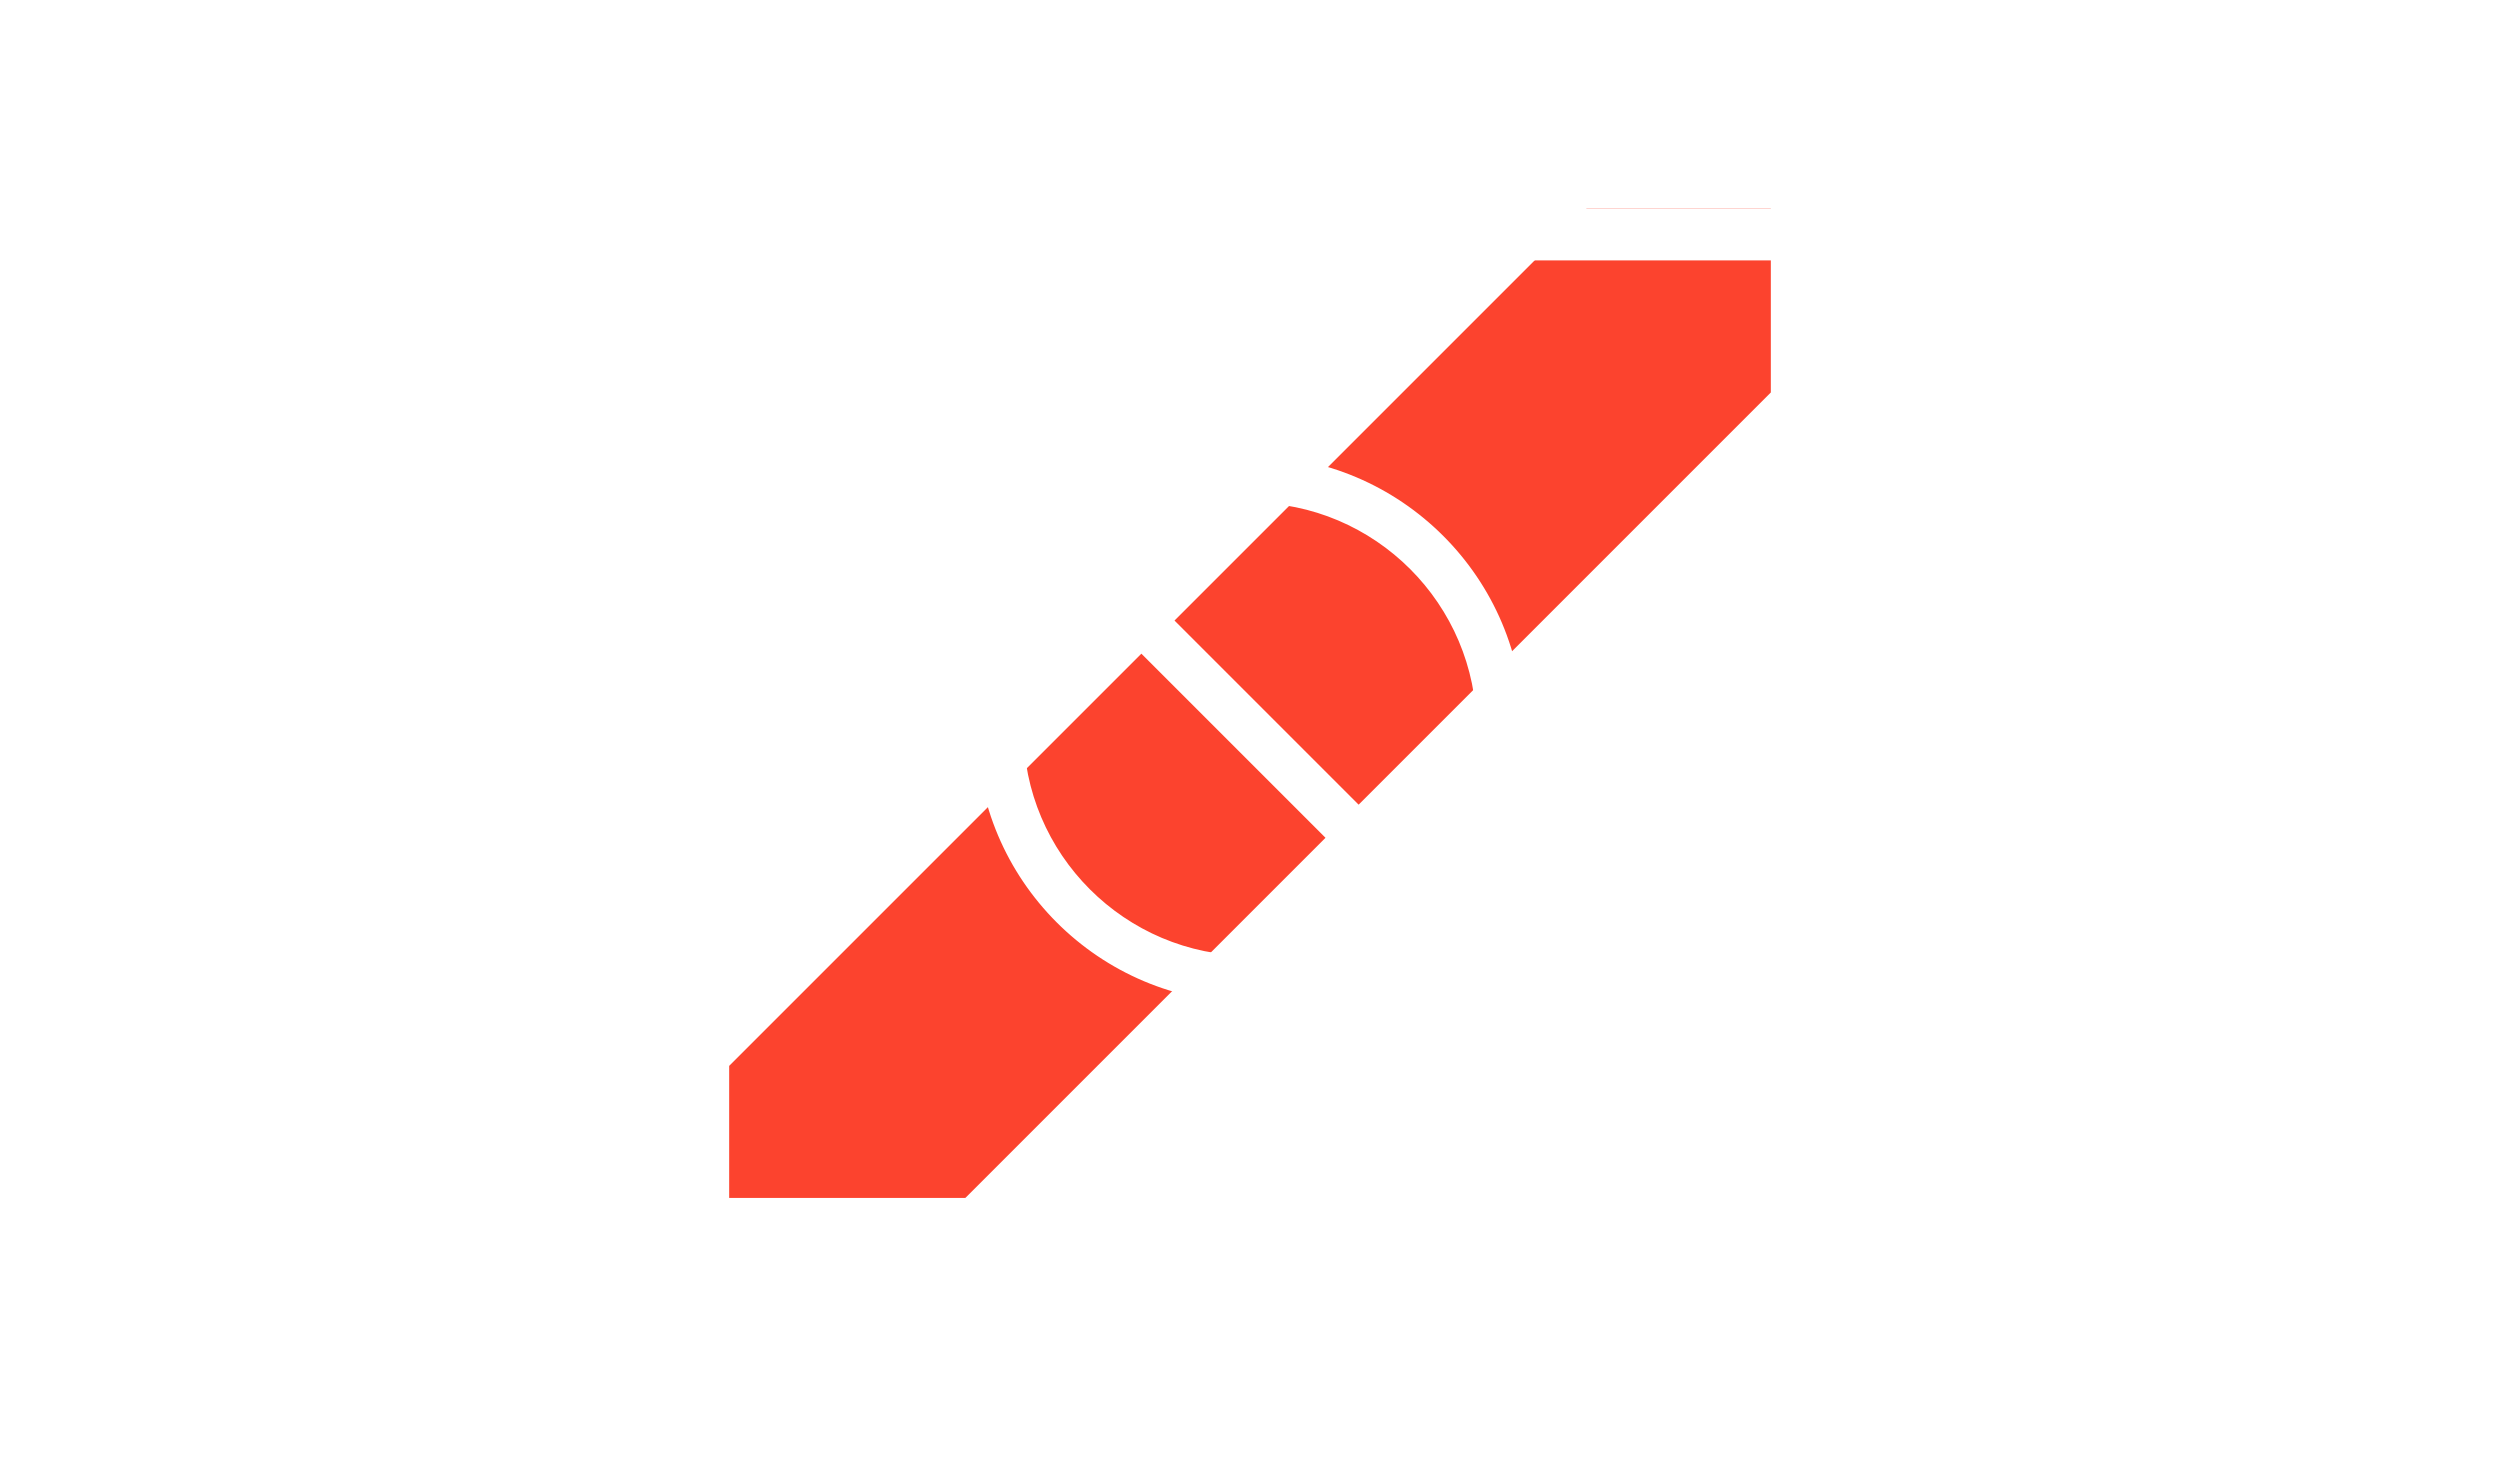
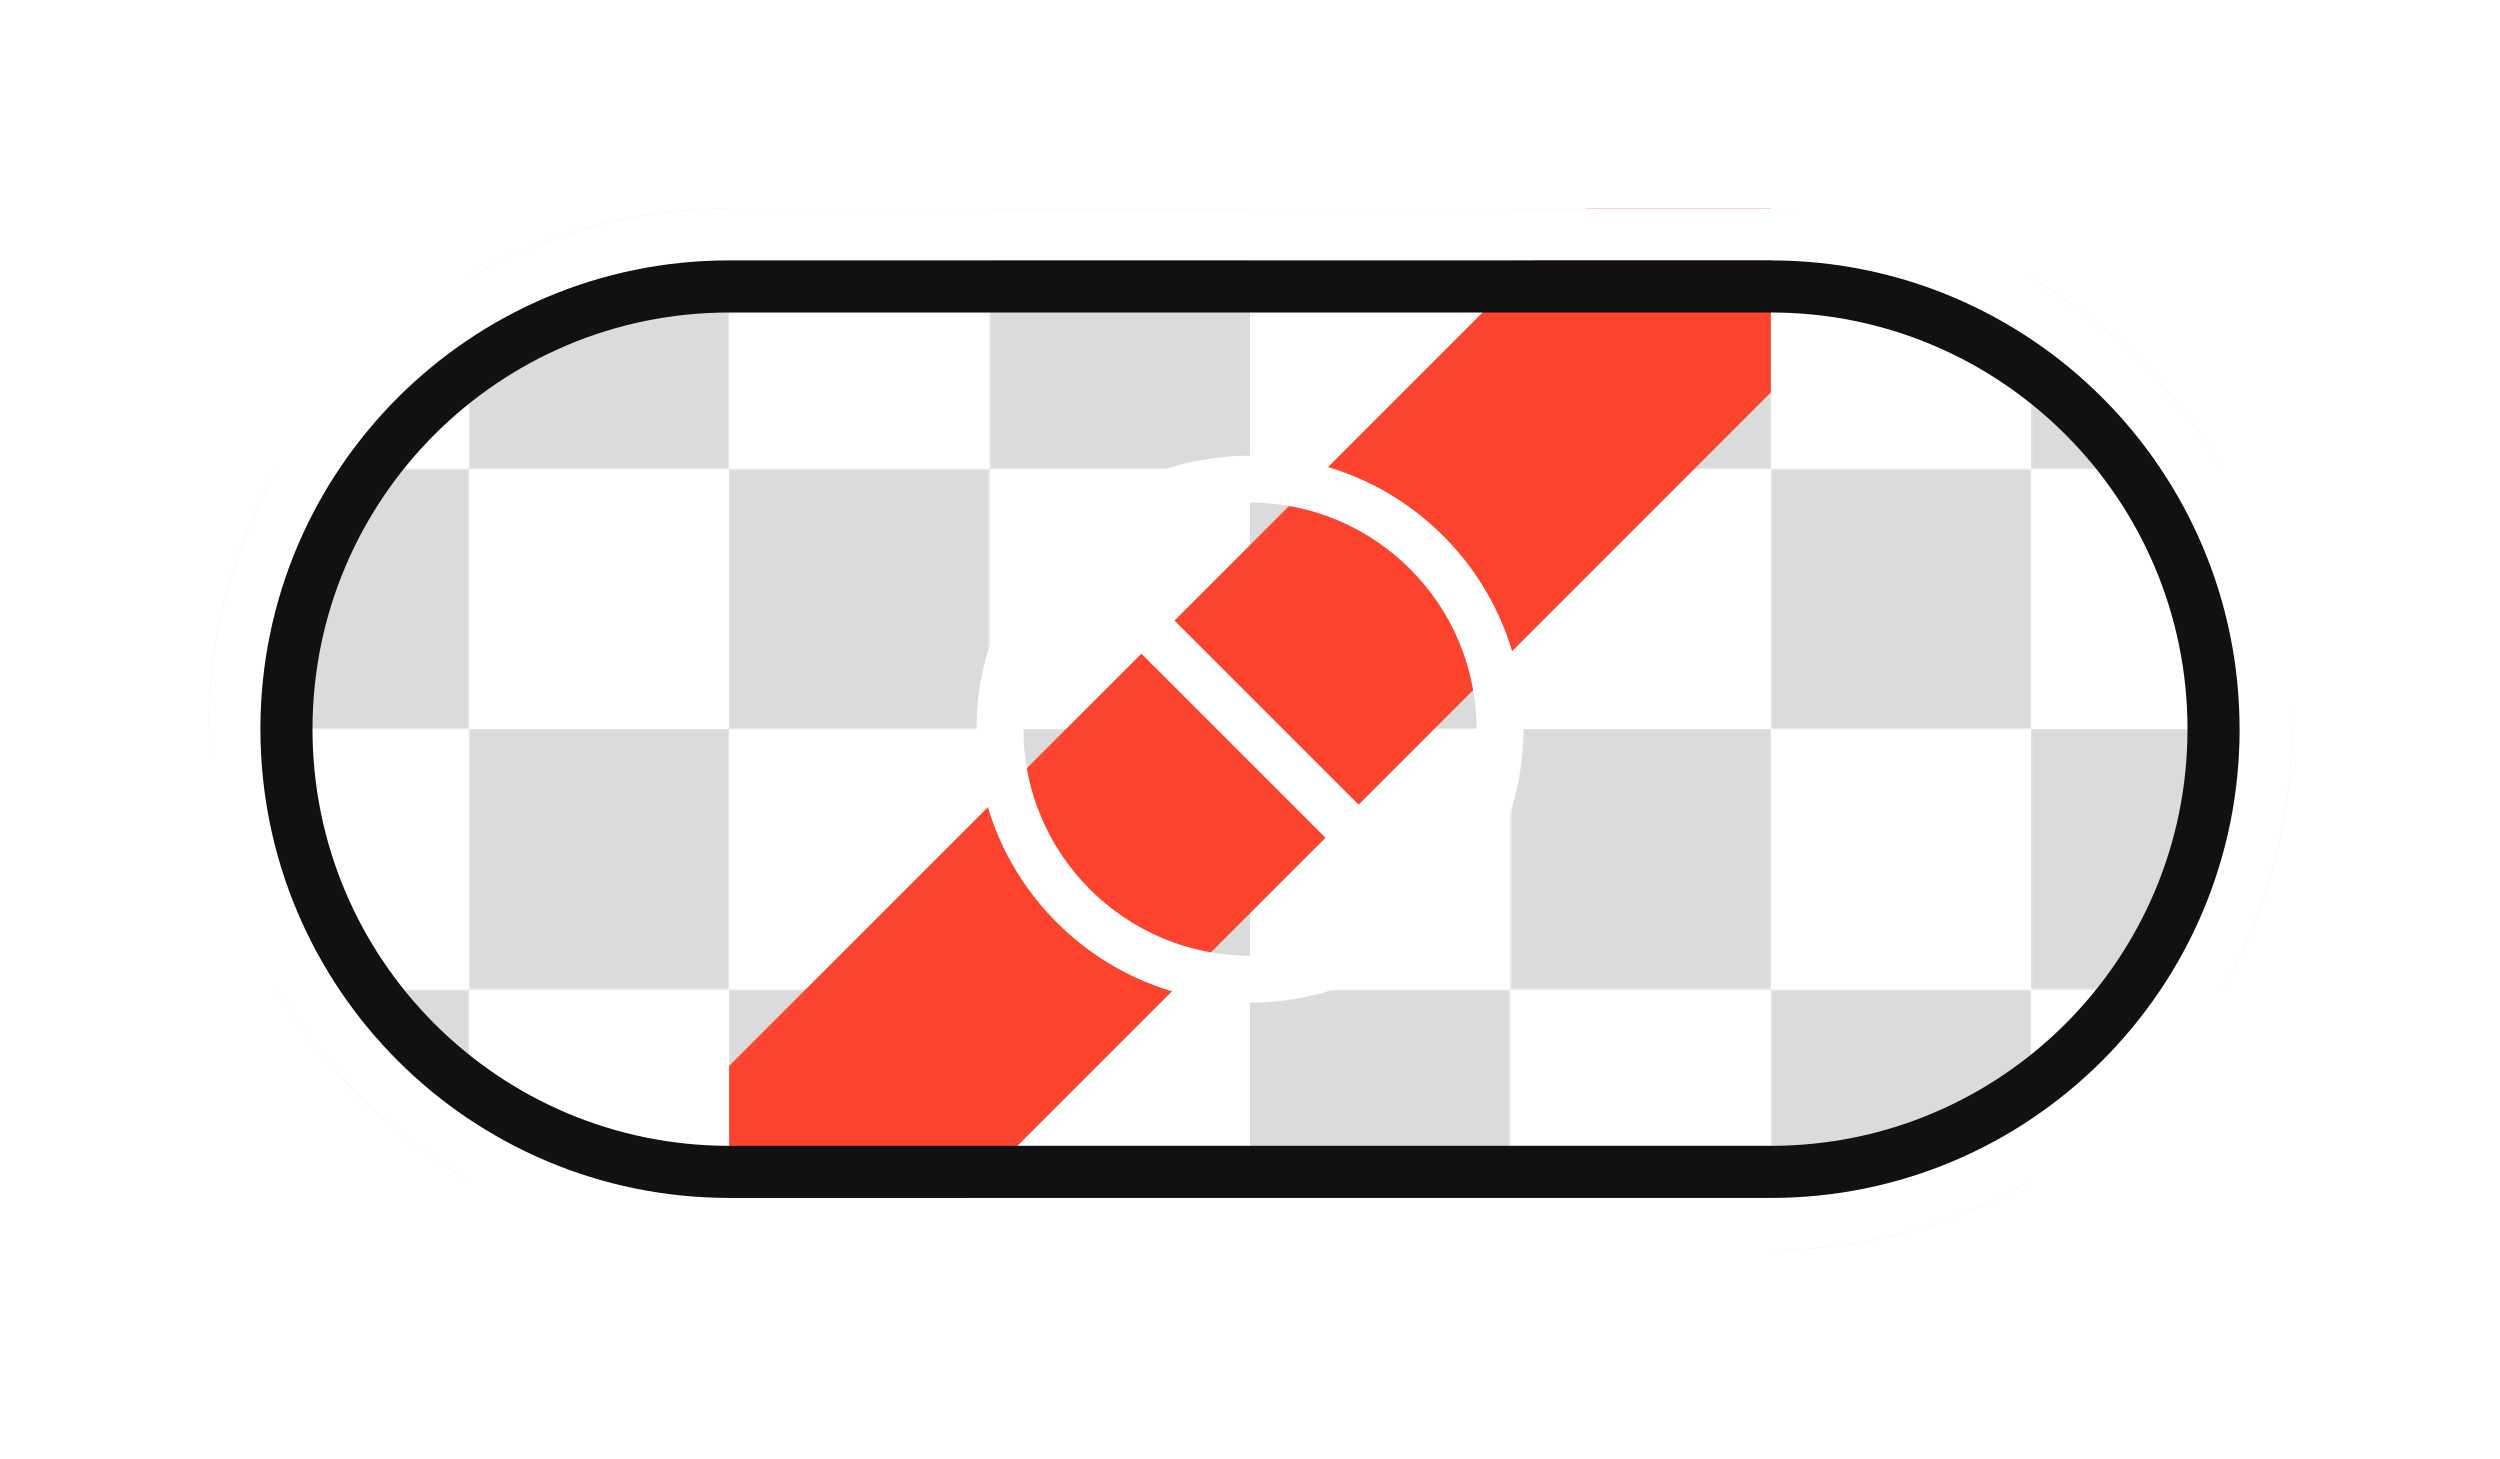
<svg xmlns="http://www.w3.org/2000/svg" width="96" height="56" viewBox="0 0 96 56">
-   <rect data-part="container" data-tokens="stroke=color-gray-1000-dark;strokeWidth=border-width-200;width=visual-size-300;minWidth=aspect-ratio-500;height=visual-size-300" x="8" y="8" width="80" height="40" rx="20" fill="none" />
+   <rect data-part="container" data-tokens="stroke=color-gray-1000-dark;strokeWidth=border-width-200;innerStroke=color-gray-25-dark;innerStrokeWidth=border-width-200;width=visual-size-300;minWidth=aspect-ratio-500;height=visual-size-300" x="8" y="8" width="80" height="40" rx="20" fill="none" />
+   <defs>
+     <pattern id="pattern-rgb_28_219_2c__20_219_2c__20_219_29__7c_10_7c_8_7c_8" x="8" y="8" width="20" height="20" patternUnits="userSpaceOnUse">
+       <rect x="10" width="10" height="10" fill="rgb(219, 219, 219)" />
+       <rect y="10" width="10" height="10" fill="rgb(219, 219, 219)" />
+     </pattern>
+   </defs>
+   <rect data-part="opacity-checkerboard" data-tokens="fill=opacity-checkerboard-square-light;patternFill=opacity-checkerboard-square-dark;patternSize=opacity-checkerboard-square-size-medium" x="8" y="8" width="80" height="40" rx="20" fill="rgb(255, 255, 255)" />
+   <rect x="8" y="8" width="80" height="40" rx="20" fill="url(#pattern-rgb_28_219_2c__20_219_2c__20_219_29__7c_10_7c_8_7c_8)" />
  <rect data-part="fill" data-tokens="height=visual-size-300" x="8" y="8" width="80" height="40" rx="20" fill="none" />
  <g data-part="slash" data-tokens="width=visual-size-300;height=visual-size-300;color=negative-visual-color">
    <rect x="28" y="8" width="40" height="40" fill="none" />
    <g transform="translate(28 8) scale(2)">
      <path d="M3.535 20H0v-3.535L16.465 0H20v3.535Z" fill="rgb(252, 67, 46)" />
    </g>
  </g>
  <g data-part="icon" data-tokens="width=workflow-icon-medium;height=workflow-icon-medium;color=color-transparent-static-white-1000">
    <rect x="36" y="16" width="24" height="24" fill="none" />
    <g transform="translate(36 16) scale(1.2)">
      <path d="M16.201,16.166c1.574-1.583,2.549-3.762,2.549-6.166,0-4.825-3.925-8.75-8.75-8.75-2.403,0-4.583.975-6.166,2.549-.006.006-.015.008-.021.014s-.008.015-.014.021c-1.574,1.583-2.549,3.762-2.549,6.166,0,4.825,3.925,8.75,8.75,8.75,2.403,0,4.583-.975,6.166-2.549.006-.006.015-.008.021-.014s.008-.015.014-.021ZM17.25,10c0,1.729-.61,3.317-1.625,4.565L5.435,4.375c1.247-1.014,2.836-1.625,4.565-1.625,3.998,0,7.25,3.252,7.25,7.25ZM2.75,10c0-1.729.61-3.317,1.625-4.565l10.19,10.19c-1.247,1.014-2.836,1.625-4.565,1.625-3.998,0-7.25-3.252-7.25-7.25Z" fill="rgb(255, 255, 255)" />
    </g>
  </g>
  <rect data-part="container.border" data-tokens="" x="9" y="9" width="78" height="38" rx="19" fill="none" stroke="rgb(255, 255, 255)" stroke-width="2" stroke-opacity="1" />
+   <rect data-part="container.inner-border" data-tokens="" x="11" y="11" width="74" height="34" rx="17" fill="none" stroke="rgb(17, 17, 17)" stroke-width="2" />
</svg>
